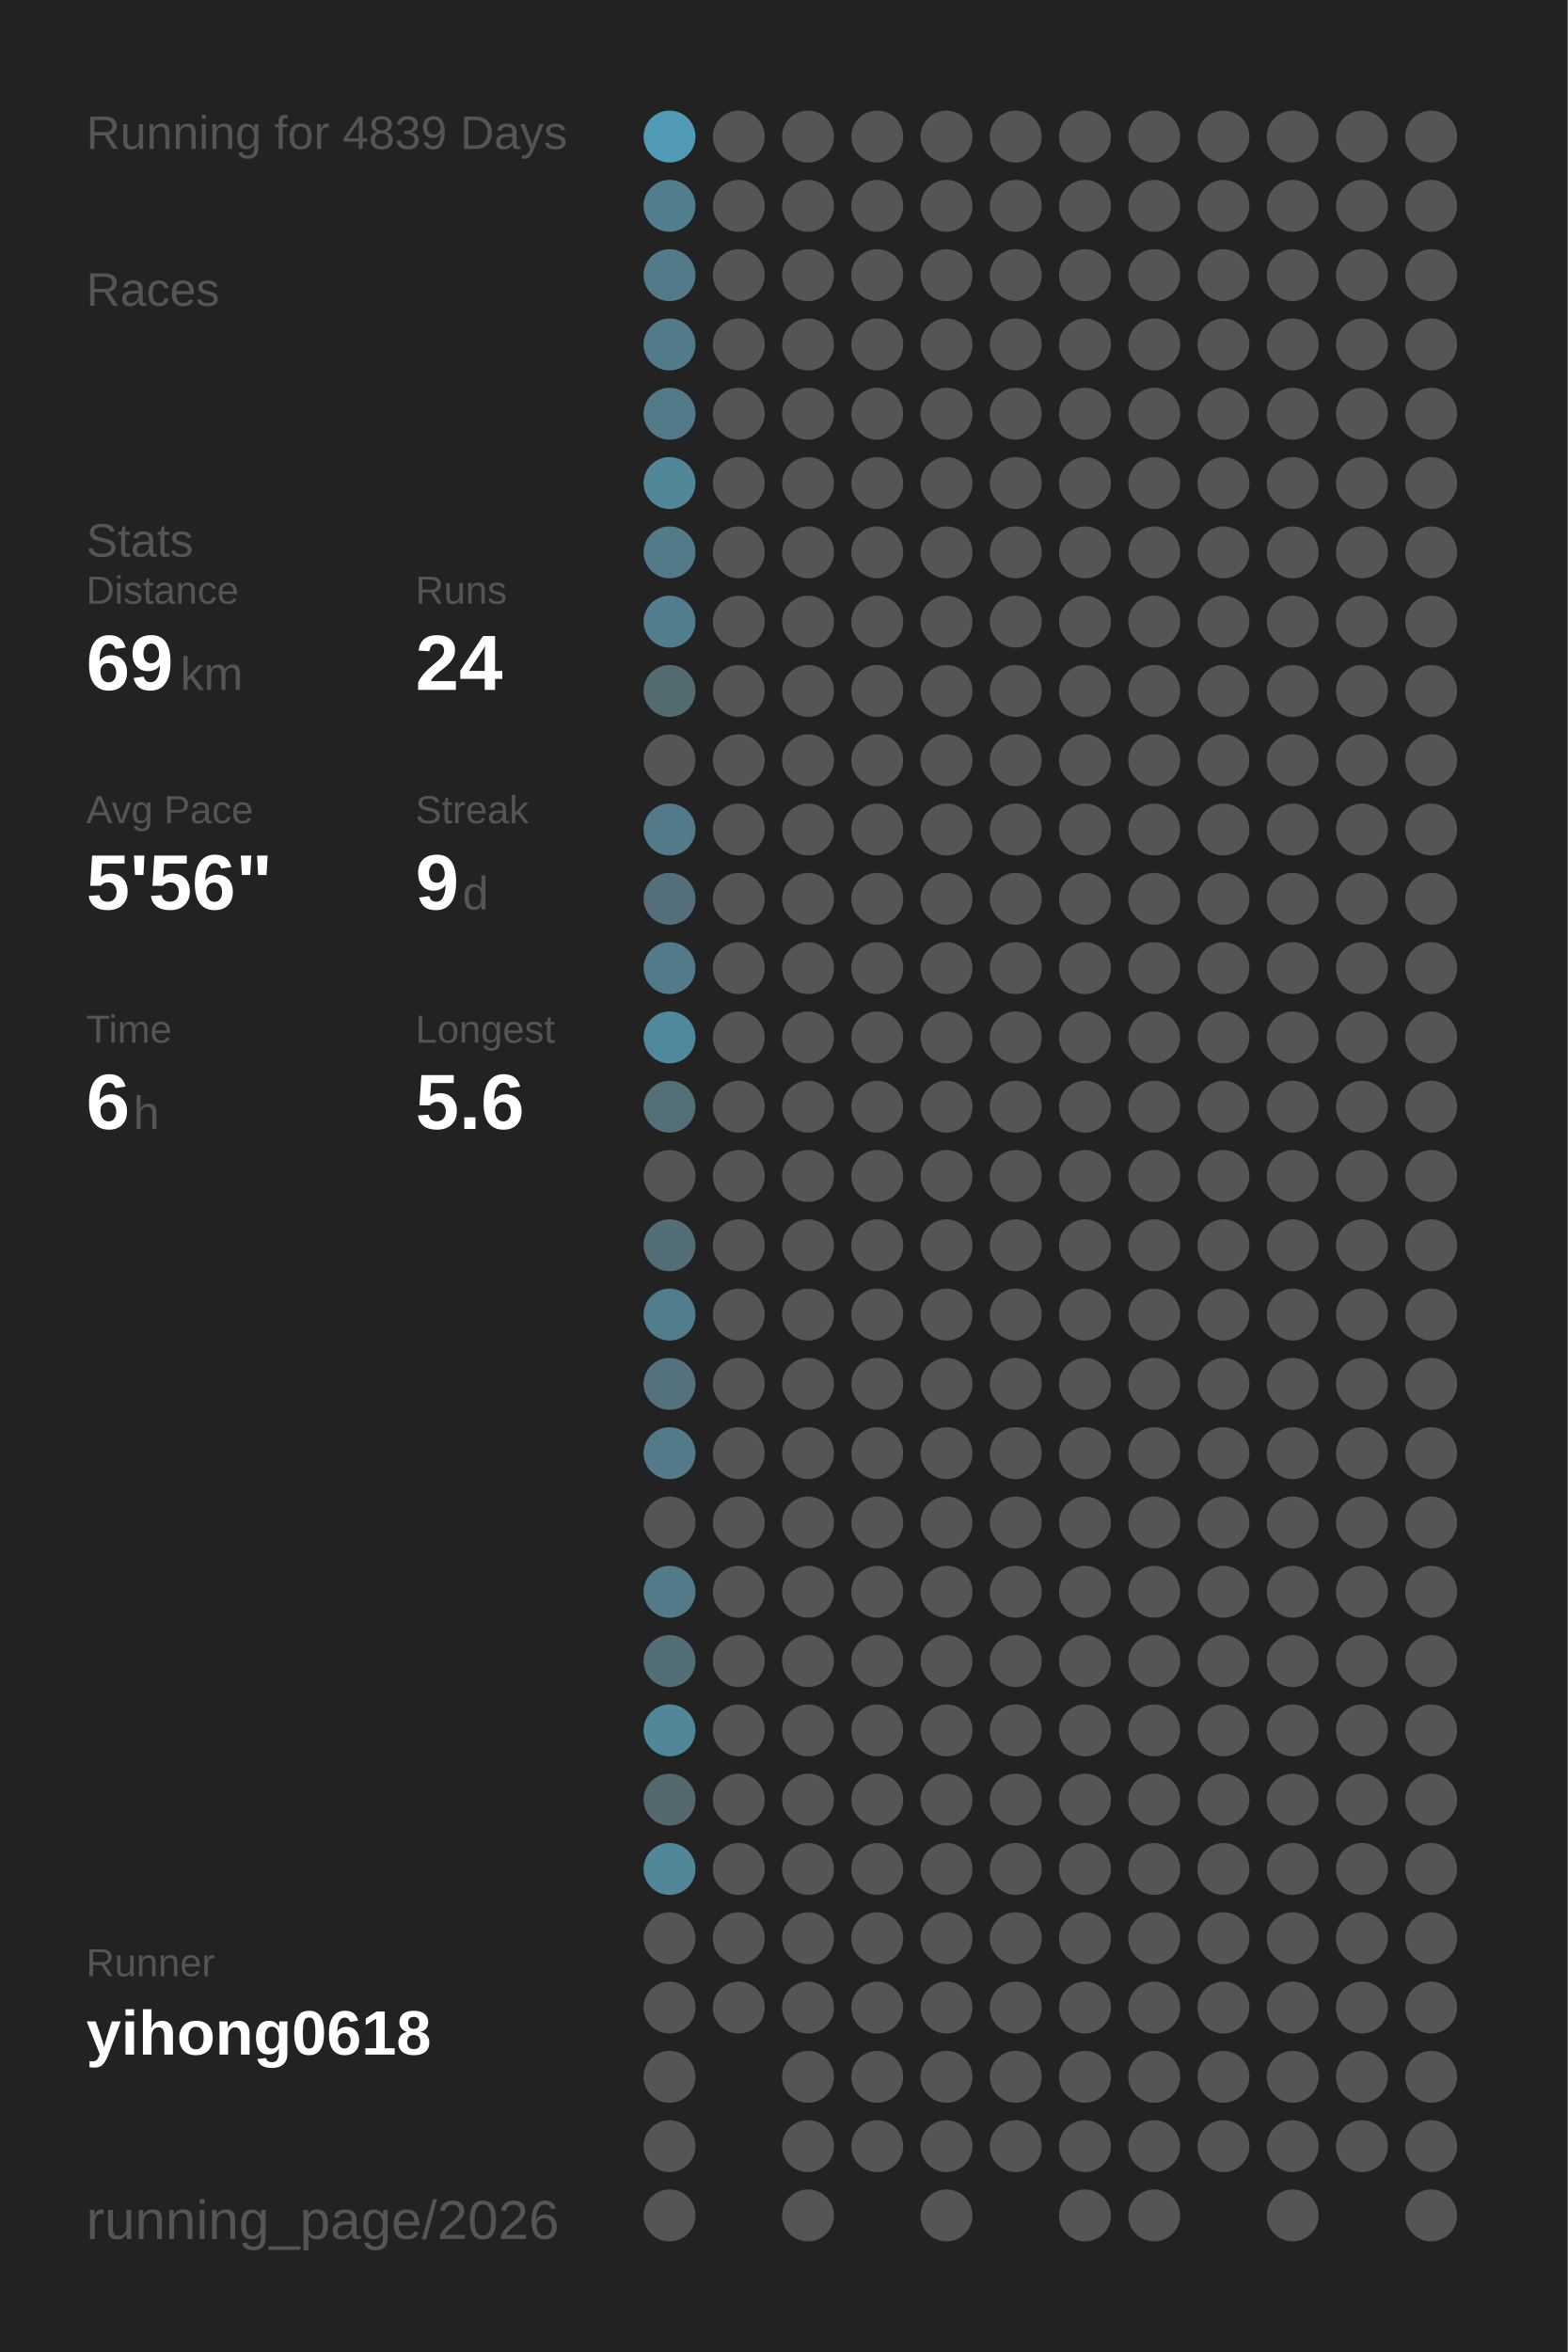
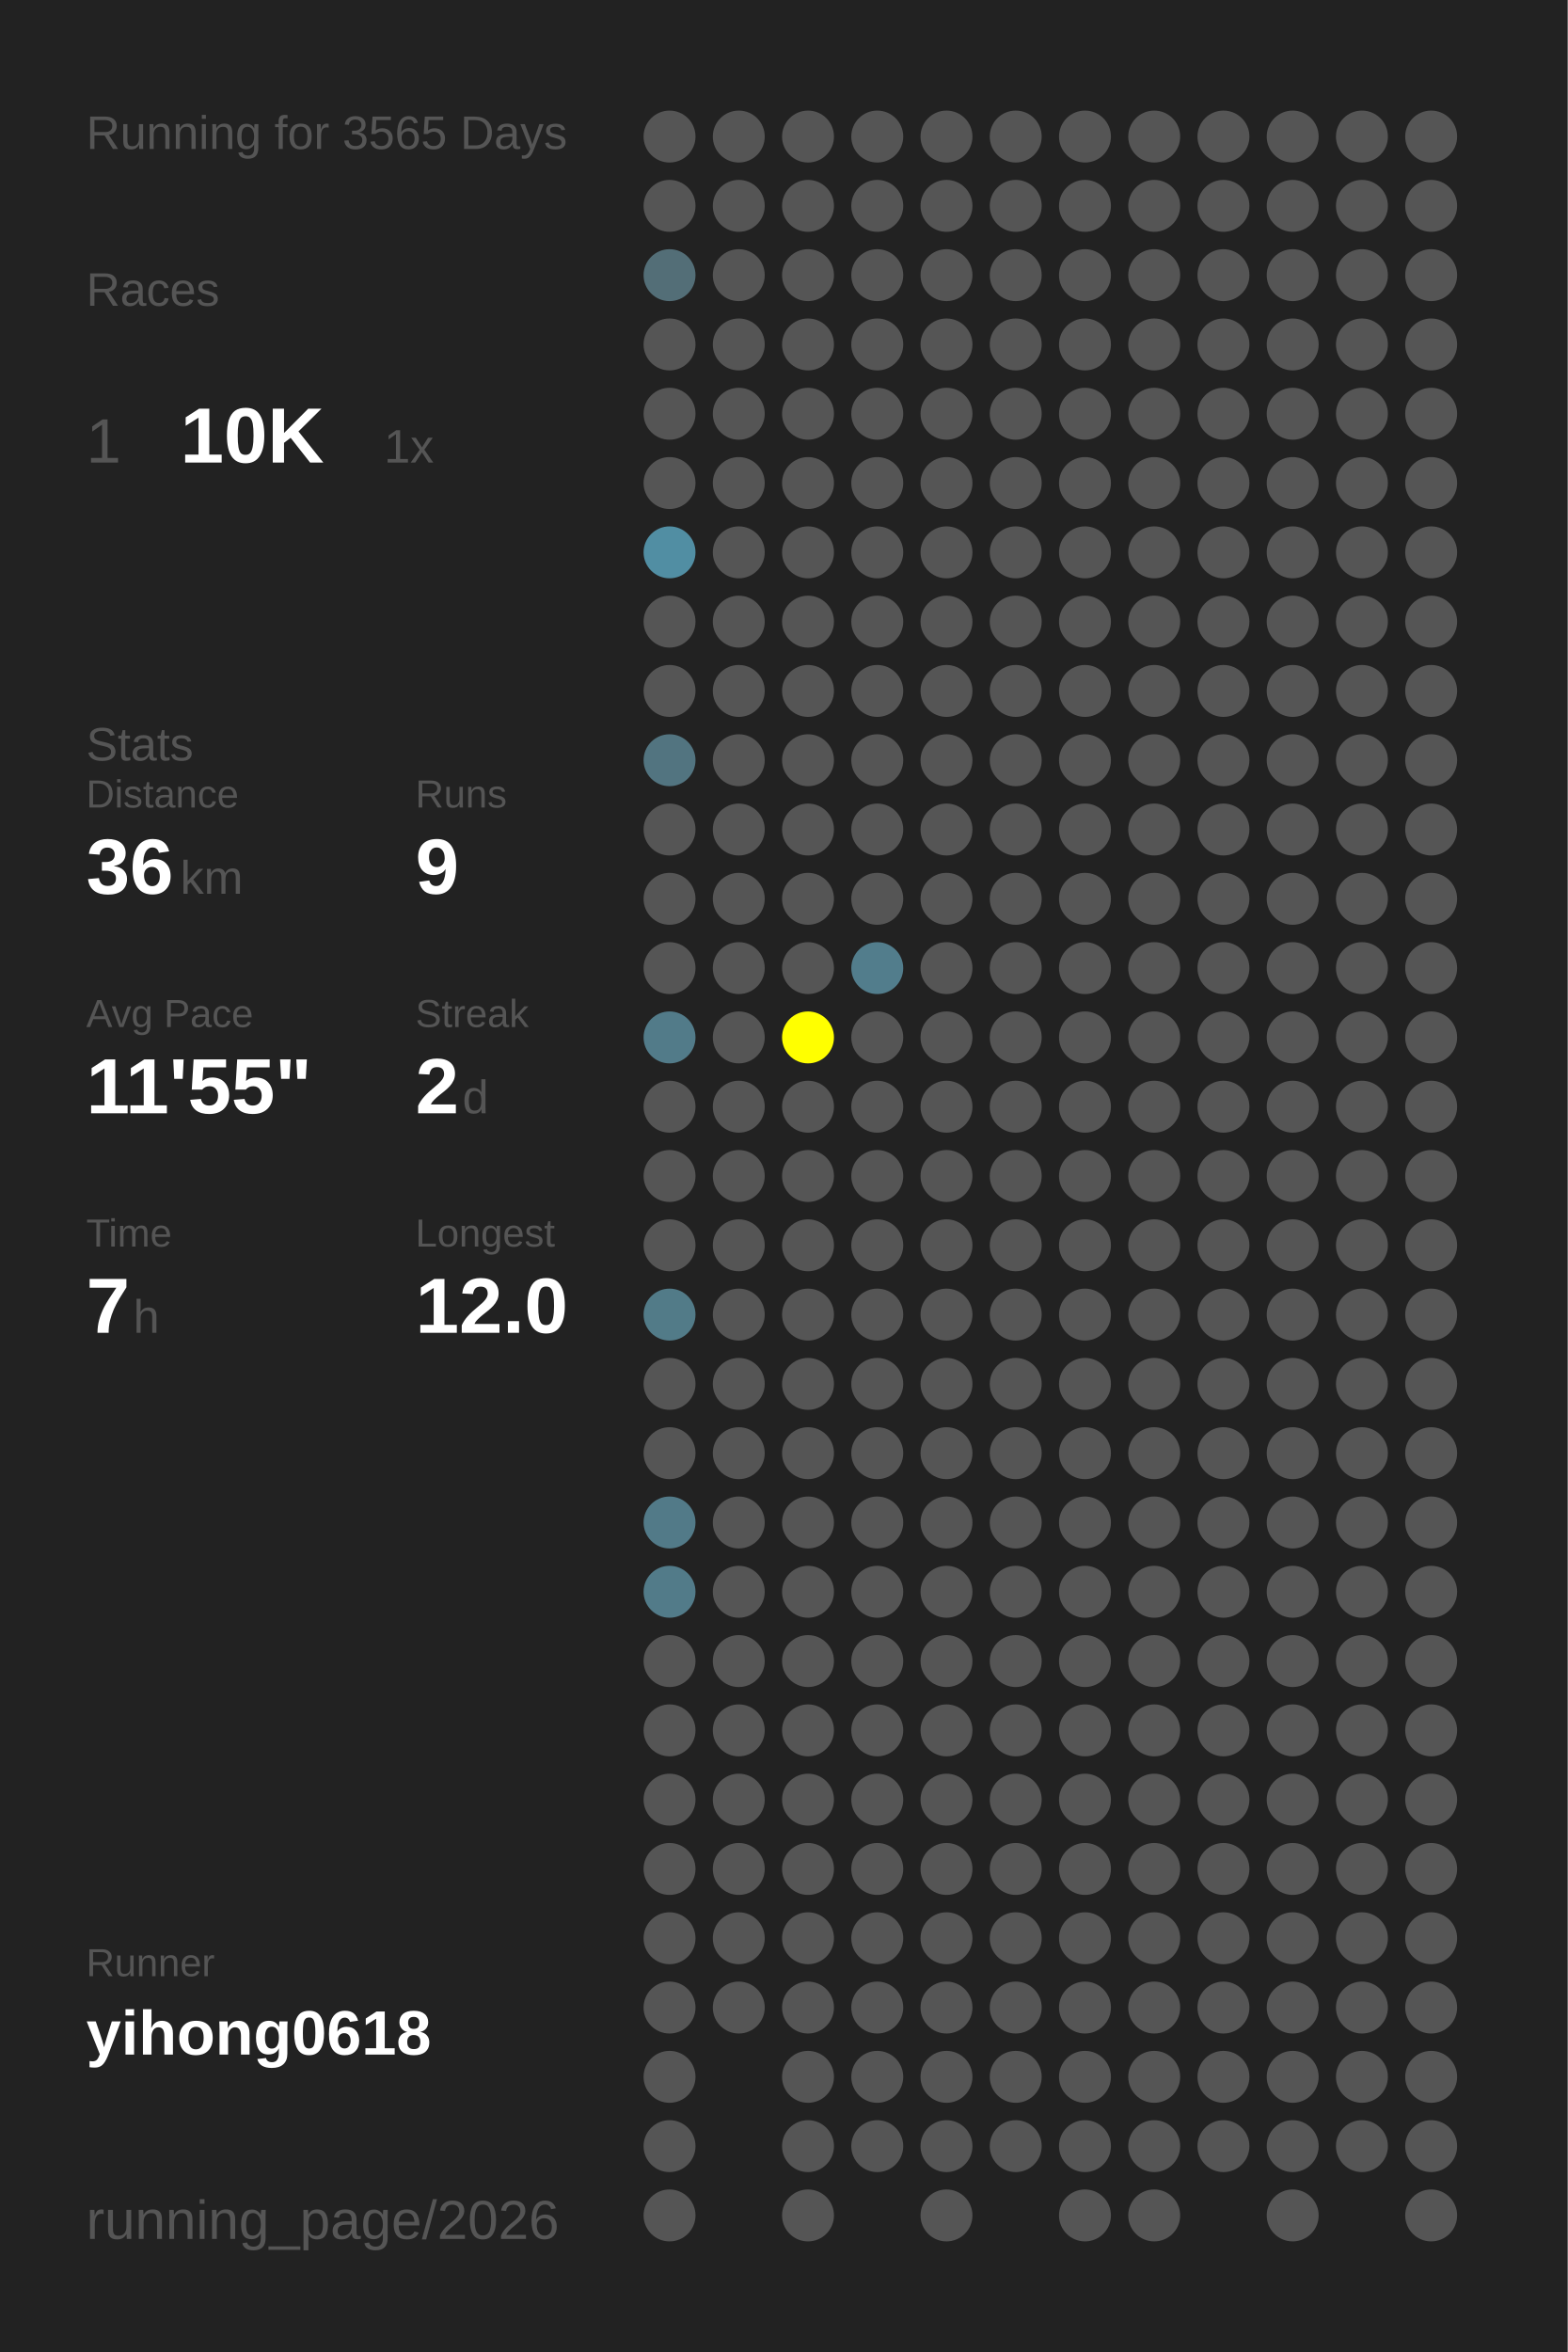
<svg xmlns="http://www.w3.org/2000/svg" baseProfile="full" height="300mm" version="1.1" viewBox="0,0,200,300" width="200mm">
  <defs />
  <rect fill="#222222" height="300" width="200" x="0" y="0" />
-   <text fill="#555555" style="font-size:6px; font-family:Arial;" x="11" y="19">Running for 4839 Days</text>
+   <text fill="#555555" style="font-size:6px; font-family:Arial;" x="11" y="19">Running for 3565 Days</text>
  <text fill="#555555" style="font-size:6px; font-family:Arial;" x="11" y="39">Races</text>
-   <text fill="#555555" style="font-size:6px; font-family:Arial;" x="11" y="71">Stats</text>
-   <text fill="#555555" style="font-size:5px; font-family:Arial;" x="11" y="77">Distance</text>
-   <text fill="#FFFFFF" style="font-size:10px; font-family:Arial; font-weight:bold;" x="11" y="88">69</text>
-   <text fill="#555555" style="font-size:6px; font-family:Arial;" x="23" y="88">km</text>
-   <text fill="#555555" style="font-size:5px; font-family:Arial;" x="53" y="77">Runs</text>
-   <text fill="#FFFFFF" style="font-size:10px; font-family:Arial; font-weight:bold;" x="53" y="88">24</text>
-   <text fill="#555555" style="font-size:5px; font-family:Arial;" x="11" y="105">Avg Pace</text>
-   <text fill="#FFFFFF" style="font-size:10px; font-family:Arial; font-weight:bold;" x="11" y="116">5'56"</text>
-   <text fill="#555555" style="font-size:5px; font-family:Arial;" x="53" y="105">Streak</text>
-   <text fill="#FFFFFF" style="font-size:10px; font-family:Arial; font-weight:bold;" x="53" y="116">9</text>
-   <text fill="#555555" style="font-size:6px; font-family:Arial;" x="59" y="116">d</text>
-   <text fill="#555555" style="font-size:5px; font-family:Arial;" x="11" y="133">Time</text>
-   <text fill="#FFFFFF" style="font-size:10px; font-family:Arial; font-weight:bold;" x="11" y="144">6</text>
-   <text fill="#555555" style="font-size:6px; font-family:Arial;" x="17" y="144">h</text>
-   <text fill="#555555" style="font-size:5px; font-family:Arial;" x="53" y="133">Longest</text>
-   <text fill="#FFFFFF" style="font-size:10px; font-family:Arial; font-weight:bold;" x="53" y="144">5.6</text>
+   <text fill="#555555" style="font-size:8px; font-family:Arial;" x="11" y="59">1</text>
+   <text fill="#FFFFFF" style="font-size:10px; font-family:Arial; font-weight:bold;" x="23" y="59">10K</text>
+   <text fill="#555555" style="font-size:6px; font-family:Arial;" x="49" y="59">1x</text>
+   <text fill="#555555" style="font-size:6px; font-family:Arial;" x="11" y="97">Stats</text>
+   <text fill="#555555" style="font-size:5px; font-family:Arial;" x="11" y="103">Distance</text>
+   <text fill="#FFFFFF" style="font-size:10px; font-family:Arial; font-weight:bold;" x="11" y="114">36</text>
+   <text fill="#555555" style="font-size:6px; font-family:Arial;" x="23" y="114">km</text>
+   <text fill="#555555" style="font-size:5px; font-family:Arial;" x="53" y="103">Runs</text>
+   <text fill="#FFFFFF" style="font-size:10px; font-family:Arial; font-weight:bold;" x="53" y="114">9</text>
+   <text fill="#555555" style="font-size:5px; font-family:Arial;" x="11" y="131">Avg Pace</text>
+   <text fill="#FFFFFF" style="font-size:10px; font-family:Arial; font-weight:bold;" x="11" y="142">11'55"</text>
+   <text fill="#555555" style="font-size:5px; font-family:Arial;" x="53" y="131">Streak</text>
+   <text fill="#FFFFFF" style="font-size:10px; font-family:Arial; font-weight:bold;" x="53" y="142">2</text>
+   <text fill="#555555" style="font-size:6px; font-family:Arial;" x="59" y="142">d</text>
+   <text fill="#555555" style="font-size:5px; font-family:Arial;" x="11" y="159">Time</text>
+   <text fill="#FFFFFF" style="font-size:10px; font-family:Arial; font-weight:bold;" x="11" y="170">7</text>
+   <text fill="#555555" style="font-size:6px; font-family:Arial;" x="17" y="170">h</text>
+   <text fill="#555555" style="font-size:5px; font-family:Arial;" x="53" y="159">Longest</text>
+   <text fill="#FFFFFF" style="font-size:10px; font-family:Arial; font-weight:bold;" x="53" y="170">12.0</text>
  <text fill="#555555" style="font-size:5px; font-family:Arial;" x="11" y="252.065">Runner</text>
  <text fill="#FFFFFF" style="font-size:8px; font-family:Arial; font-weight:bold;" x="11" y="262.065">yihong0618</text>
  <text fill="#555555" style="font-size:7px; font-family:Arial;" x="11" y="285.581">running_page/2026</text>
-   <circle cx="85.417" cy="17.419" fill="#509ab3" r="3.312" />
-   <circle cx="85.417" cy="26.258" fill="#527f8e" r="3.312" />
-   <circle cx="85.417" cy="35.097" fill="#527a88" r="3.312" />
-   <circle cx="85.417" cy="43.935" fill="#527a88" r="3.312" />
-   <circle cx="85.417" cy="52.774" fill="#527a88" r="3.312" />
-   <circle cx="85.417" cy="61.613" fill="#518799" r="3.312" />
-   <circle cx="85.417" cy="70.452" fill="#527a88" r="3.312" />
-   <circle cx="85.417" cy="79.29" fill="#527d8c" r="3.312" />
-   <circle cx="85.417" cy="88.129" fill="#536a71" r="3.312" />
-   <circle cx="85.417" cy="96.968" fill="#555555" r="3.312" />
-   <circle cx="85.417" cy="105.806" fill="#527a88" r="3.312" />
-   <circle cx="85.417" cy="114.645" fill="#536f79" r="3.312" />
-   <circle cx="85.417" cy="123.484" fill="#527a88" r="3.312" />
-   <circle cx="85.417" cy="132.323" fill="#51899c" r="3.312" />
-   <circle cx="85.417" cy="141.161" fill="#536f78" r="3.312" />
+   <circle cx="85.417" cy="17.419" fill="#555555" r="3.312" />
+   <circle cx="85.417" cy="26.258" fill="#555555" r="3.312" />
+   <circle cx="85.417" cy="35.097" fill="#536e77" r="3.312" />
+   <circle cx="85.417" cy="43.935" fill="#555555" r="3.312" />
+   <circle cx="85.417" cy="52.774" fill="#555555" r="3.312" />
+   <circle cx="85.417" cy="61.613" fill="#555555" r="3.312" />
+   <circle cx="85.417" cy="70.452" fill="#518ea3" r="3.312" />
+   <circle cx="85.417" cy="79.29" fill="#555555" r="3.312" />
+   <circle cx="85.417" cy="88.129" fill="#555555" r="3.312" />
+   <circle cx="85.417" cy="96.968" fill="#527480" r="3.312" />
+   <circle cx="85.417" cy="105.806" fill="#555555" r="3.312" />
+   <circle cx="85.417" cy="114.645" fill="#555555" r="3.312" />
+   <circle cx="85.417" cy="123.484" fill="#555555" r="3.312" />
+   <circle cx="85.417" cy="132.323" fill="#527b89" r="3.312" />
+   <circle cx="85.417" cy="141.161" fill="#555555" r="3.312" />
  <circle cx="85.417" cy="150" fill="#555555" r="3.312" />
-   <circle cx="85.417" cy="158.839" fill="#536e77" r="3.312" />
-   <circle cx="85.417" cy="167.677" fill="#527d8c" r="3.312" />
-   <circle cx="85.417" cy="176.516" fill="#53727d" r="3.312" />
-   <circle cx="85.417" cy="185.355" fill="#527a88" r="3.312" />
-   <circle cx="85.417" cy="194.194" fill="#555555" r="3.312" />
-   <circle cx="85.417" cy="203.032" fill="#527a88" r="3.312" />
-   <circle cx="85.417" cy="211.871" fill="#536e77" r="3.312" />
-   <circle cx="85.417" cy="220.71" fill="#518799" r="3.312" />
-   <circle cx="85.417" cy="229.548" fill="#53686f" r="3.312" />
-   <circle cx="85.417" cy="238.387" fill="#518799" r="3.312" />
+   <circle cx="85.417" cy="158.839" fill="#555555" r="3.312" />
+   <circle cx="85.417" cy="167.677" fill="#527b88" r="3.312" />
+   <circle cx="85.417" cy="176.516" fill="#555555" r="3.312" />
+   <circle cx="85.417" cy="185.355" fill="#555555" r="3.312" />
+   <circle cx="85.417" cy="194.194" fill="#527a88" r="3.312" />
+   <circle cx="85.417" cy="203.032" fill="#527b89" r="3.312" />
+   <circle cx="85.417" cy="211.871" fill="#555555" r="3.312" />
+   <circle cx="85.417" cy="220.71" fill="#555555" r="3.312" />
+   <circle cx="85.417" cy="229.548" fill="#555555" r="3.312" />
+   <circle cx="85.417" cy="238.387" fill="#555555" r="3.312" />
  <circle cx="85.417" cy="247.226" fill="#555555" r="3.312" />
  <circle cx="85.417" cy="256.065" fill="#555555" r="3.312" />
  <circle cx="85.417" cy="264.903" fill="#555555" r="3.312" />
  <circle cx="85.417" cy="273.742" fill="#555555" r="3.312" />
  <circle cx="85.417" cy="282.581" fill="#555555" r="3.312" />
  <circle cx="94.25" cy="17.419" fill="#555555" r="3.312" />
  <circle cx="94.25" cy="26.258" fill="#555555" r="3.312" />
  <circle cx="94.25" cy="35.097" fill="#555555" r="3.312" />
  <circle cx="94.25" cy="43.935" fill="#555555" r="3.312" />
  <circle cx="94.25" cy="52.774" fill="#555555" r="3.312" />
  <circle cx="94.25" cy="61.613" fill="#555555" r="3.312" />
  <circle cx="94.25" cy="70.452" fill="#555555" r="3.312" />
  <circle cx="94.25" cy="79.29" fill="#555555" r="3.312" />
  <circle cx="94.25" cy="88.129" fill="#555555" r="3.312" />
  <circle cx="94.25" cy="96.968" fill="#555555" r="3.312" />
  <circle cx="94.25" cy="105.806" fill="#555555" r="3.312" />
  <circle cx="94.25" cy="114.645" fill="#555555" r="3.312" />
  <circle cx="94.25" cy="123.484" fill="#555555" r="3.312" />
  <circle cx="94.25" cy="132.323" fill="#555555" r="3.312" />
  <circle cx="94.25" cy="141.161" fill="#555555" r="3.312" />
  <circle cx="94.25" cy="150" fill="#555555" r="3.312" />
  <circle cx="94.25" cy="158.839" fill="#555555" r="3.312" />
  <circle cx="94.25" cy="167.677" fill="#555555" r="3.312" />
  <circle cx="94.25" cy="176.516" fill="#555555" r="3.312" />
  <circle cx="94.25" cy="185.355" fill="#555555" r="3.312" />
  <circle cx="94.25" cy="194.194" fill="#555555" r="3.312" />
  <circle cx="94.25" cy="203.032" fill="#555555" r="3.312" />
  <circle cx="94.25" cy="211.871" fill="#555555" r="3.312" />
  <circle cx="94.25" cy="220.71" fill="#555555" r="3.312" />
  <circle cx="94.25" cy="229.548" fill="#555555" r="3.312" />
  <circle cx="94.25" cy="238.387" fill="#555555" r="3.312" />
  <circle cx="94.25" cy="247.226" fill="#555555" r="3.312" />
  <circle cx="94.25" cy="256.065" fill="#555555" r="3.312" />
  <circle cx="103.083" cy="17.419" fill="#555555" r="3.312" />
  <circle cx="103.083" cy="26.258" fill="#555555" r="3.312" />
  <circle cx="103.083" cy="35.097" fill="#555555" r="3.312" />
  <circle cx="103.083" cy="43.935" fill="#555555" r="3.312" />
  <circle cx="103.083" cy="52.774" fill="#555555" r="3.312" />
  <circle cx="103.083" cy="61.613" fill="#555555" r="3.312" />
  <circle cx="103.083" cy="70.452" fill="#555555" r="3.312" />
  <circle cx="103.083" cy="79.29" fill="#555555" r="3.312" />
  <circle cx="103.083" cy="88.129" fill="#555555" r="3.312" />
  <circle cx="103.083" cy="96.968" fill="#555555" r="3.312" />
  <circle cx="103.083" cy="105.806" fill="#555555" r="3.312" />
  <circle cx="103.083" cy="114.645" fill="#555555" r="3.312" />
  <circle cx="103.083" cy="123.484" fill="#555555" r="3.312" />
-   <circle cx="103.083" cy="132.323" fill="#555555" r="3.312" />
+   <circle cx="103.083" cy="132.323" fill="#FFFF00" r="3.312" />
  <circle cx="103.083" cy="141.161" fill="#555555" r="3.312" />
  <circle cx="103.083" cy="150" fill="#555555" r="3.312" />
  <circle cx="103.083" cy="158.839" fill="#555555" r="3.312" />
  <circle cx="103.083" cy="167.677" fill="#555555" r="3.312" />
  <circle cx="103.083" cy="176.516" fill="#555555" r="3.312" />
  <circle cx="103.083" cy="185.355" fill="#555555" r="3.312" />
  <circle cx="103.083" cy="194.194" fill="#555555" r="3.312" />
  <circle cx="103.083" cy="203.032" fill="#555555" r="3.312" />
  <circle cx="103.083" cy="211.871" fill="#555555" r="3.312" />
  <circle cx="103.083" cy="220.71" fill="#555555" r="3.312" />
  <circle cx="103.083" cy="229.548" fill="#555555" r="3.312" />
  <circle cx="103.083" cy="238.387" fill="#555555" r="3.312" />
  <circle cx="103.083" cy="247.226" fill="#555555" r="3.312" />
  <circle cx="103.083" cy="256.065" fill="#555555" r="3.312" />
  <circle cx="103.083" cy="264.903" fill="#555555" r="3.312" />
  <circle cx="103.083" cy="273.742" fill="#555555" r="3.312" />
  <circle cx="103.083" cy="282.581" fill="#555555" r="3.312" />
  <circle cx="111.917" cy="17.419" fill="#555555" r="3.312" />
  <circle cx="111.917" cy="26.258" fill="#555555" r="3.312" />
  <circle cx="111.917" cy="35.097" fill="#555555" r="3.312" />
  <circle cx="111.917" cy="43.935" fill="#555555" r="3.312" />
  <circle cx="111.917" cy="52.774" fill="#555555" r="3.312" />
  <circle cx="111.917" cy="61.613" fill="#555555" r="3.312" />
  <circle cx="111.917" cy="70.452" fill="#555555" r="3.312" />
  <circle cx="111.917" cy="79.29" fill="#555555" r="3.312" />
  <circle cx="111.917" cy="88.129" fill="#555555" r="3.312" />
  <circle cx="111.917" cy="96.968" fill="#555555" r="3.312" />
  <circle cx="111.917" cy="105.806" fill="#555555" r="3.312" />
  <circle cx="111.917" cy="114.645" fill="#555555" r="3.312" />
-   <circle cx="111.917" cy="123.484" fill="#555555" r="3.312" />
+   <circle cx="111.917" cy="123.484" fill="#527d8c" r="3.312" />
  <circle cx="111.917" cy="132.323" fill="#555555" r="3.312" />
  <circle cx="111.917" cy="141.161" fill="#555555" r="3.312" />
  <circle cx="111.917" cy="150" fill="#555555" r="3.312" />
  <circle cx="111.917" cy="158.839" fill="#555555" r="3.312" />
  <circle cx="111.917" cy="167.677" fill="#555555" r="3.312" />
  <circle cx="111.917" cy="176.516" fill="#555555" r="3.312" />
  <circle cx="111.917" cy="185.355" fill="#555555" r="3.312" />
  <circle cx="111.917" cy="194.194" fill="#555555" r="3.312" />
  <circle cx="111.917" cy="203.032" fill="#555555" r="3.312" />
  <circle cx="111.917" cy="211.871" fill="#555555" r="3.312" />
  <circle cx="111.917" cy="220.71" fill="#555555" r="3.312" />
  <circle cx="111.917" cy="229.548" fill="#555555" r="3.312" />
  <circle cx="111.917" cy="238.387" fill="#555555" r="3.312" />
  <circle cx="111.917" cy="247.226" fill="#555555" r="3.312" />
  <circle cx="111.917" cy="256.065" fill="#555555" r="3.312" />
  <circle cx="111.917" cy="264.903" fill="#555555" r="3.312" />
  <circle cx="111.917" cy="273.742" fill="#555555" r="3.312" />
  <circle cx="120.75" cy="17.419" fill="#555555" r="3.312" />
  <circle cx="120.75" cy="26.258" fill="#555555" r="3.312" />
  <circle cx="120.75" cy="35.097" fill="#555555" r="3.312" />
  <circle cx="120.75" cy="43.935" fill="#555555" r="3.312" />
  <circle cx="120.75" cy="52.774" fill="#555555" r="3.312" />
  <circle cx="120.75" cy="61.613" fill="#555555" r="3.312" />
  <circle cx="120.75" cy="70.452" fill="#555555" r="3.312" />
  <circle cx="120.75" cy="79.29" fill="#555555" r="3.312" />
  <circle cx="120.75" cy="88.129" fill="#555555" r="3.312" />
  <circle cx="120.75" cy="96.968" fill="#555555" r="3.312" />
  <circle cx="120.75" cy="105.806" fill="#555555" r="3.312" />
  <circle cx="120.75" cy="114.645" fill="#555555" r="3.312" />
  <circle cx="120.75" cy="123.484" fill="#555555" r="3.312" />
  <circle cx="120.75" cy="132.323" fill="#555555" r="3.312" />
  <circle cx="120.75" cy="141.161" fill="#555555" r="3.312" />
  <circle cx="120.75" cy="150" fill="#555555" r="3.312" />
  <circle cx="120.75" cy="158.839" fill="#555555" r="3.312" />
  <circle cx="120.75" cy="167.677" fill="#555555" r="3.312" />
  <circle cx="120.75" cy="176.516" fill="#555555" r="3.312" />
  <circle cx="120.75" cy="185.355" fill="#555555" r="3.312" />
  <circle cx="120.75" cy="194.194" fill="#555555" r="3.312" />
  <circle cx="120.75" cy="203.032" fill="#555555" r="3.312" />
  <circle cx="120.75" cy="211.871" fill="#555555" r="3.312" />
  <circle cx="120.75" cy="220.71" fill="#555555" r="3.312" />
  <circle cx="120.75" cy="229.548" fill="#555555" r="3.312" />
  <circle cx="120.75" cy="238.387" fill="#555555" r="3.312" />
  <circle cx="120.75" cy="247.226" fill="#555555" r="3.312" />
  <circle cx="120.75" cy="256.065" fill="#555555" r="3.312" />
  <circle cx="120.75" cy="264.903" fill="#555555" r="3.312" />
  <circle cx="120.75" cy="273.742" fill="#555555" r="3.312" />
  <circle cx="120.75" cy="282.581" fill="#555555" r="3.312" />
  <circle cx="129.583" cy="17.419" fill="#555555" r="3.312" />
  <circle cx="129.583" cy="26.258" fill="#555555" r="3.312" />
  <circle cx="129.583" cy="35.097" fill="#555555" r="3.312" />
  <circle cx="129.583" cy="43.935" fill="#555555" r="3.312" />
  <circle cx="129.583" cy="52.774" fill="#555555" r="3.312" />
  <circle cx="129.583" cy="61.613" fill="#555555" r="3.312" />
  <circle cx="129.583" cy="70.452" fill="#555555" r="3.312" />
  <circle cx="129.583" cy="79.29" fill="#555555" r="3.312" />
  <circle cx="129.583" cy="88.129" fill="#555555" r="3.312" />
  <circle cx="129.583" cy="96.968" fill="#555555" r="3.312" />
  <circle cx="129.583" cy="105.806" fill="#555555" r="3.312" />
  <circle cx="129.583" cy="114.645" fill="#555555" r="3.312" />
  <circle cx="129.583" cy="123.484" fill="#555555" r="3.312" />
  <circle cx="129.583" cy="132.323" fill="#555555" r="3.312" />
  <circle cx="129.583" cy="141.161" fill="#555555" r="3.312" />
  <circle cx="129.583" cy="150" fill="#555555" r="3.312" />
  <circle cx="129.583" cy="158.839" fill="#555555" r="3.312" />
  <circle cx="129.583" cy="167.677" fill="#555555" r="3.312" />
  <circle cx="129.583" cy="176.516" fill="#555555" r="3.312" />
  <circle cx="129.583" cy="185.355" fill="#555555" r="3.312" />
  <circle cx="129.583" cy="194.194" fill="#555555" r="3.312" />
  <circle cx="129.583" cy="203.032" fill="#555555" r="3.312" />
  <circle cx="129.583" cy="211.871" fill="#555555" r="3.312" />
  <circle cx="129.583" cy="220.71" fill="#555555" r="3.312" />
  <circle cx="129.583" cy="229.548" fill="#555555" r="3.312" />
  <circle cx="129.583" cy="238.387" fill="#555555" r="3.312" />
  <circle cx="129.583" cy="247.226" fill="#555555" r="3.312" />
  <circle cx="129.583" cy="256.065" fill="#555555" r="3.312" />
  <circle cx="129.583" cy="264.903" fill="#555555" r="3.312" />
  <circle cx="129.583" cy="273.742" fill="#555555" r="3.312" />
  <circle cx="138.417" cy="17.419" fill="#555555" r="3.312" />
  <circle cx="138.417" cy="26.258" fill="#555555" r="3.312" />
  <circle cx="138.417" cy="35.097" fill="#555555" r="3.312" />
  <circle cx="138.417" cy="43.935" fill="#555555" r="3.312" />
  <circle cx="138.417" cy="52.774" fill="#555555" r="3.312" />
  <circle cx="138.417" cy="61.613" fill="#555555" r="3.312" />
  <circle cx="138.417" cy="70.452" fill="#555555" r="3.312" />
  <circle cx="138.417" cy="79.29" fill="#555555" r="3.312" />
  <circle cx="138.417" cy="88.129" fill="#555555" r="3.312" />
  <circle cx="138.417" cy="96.968" fill="#555555" r="3.312" />
  <circle cx="138.417" cy="105.806" fill="#555555" r="3.312" />
  <circle cx="138.417" cy="114.645" fill="#555555" r="3.312" />
  <circle cx="138.417" cy="123.484" fill="#555555" r="3.312" />
  <circle cx="138.417" cy="132.323" fill="#555555" r="3.312" />
  <circle cx="138.417" cy="141.161" fill="#555555" r="3.312" />
  <circle cx="138.417" cy="150" fill="#555555" r="3.312" />
  <circle cx="138.417" cy="158.839" fill="#555555" r="3.312" />
  <circle cx="138.417" cy="167.677" fill="#555555" r="3.312" />
  <circle cx="138.417" cy="176.516" fill="#555555" r="3.312" />
  <circle cx="138.417" cy="185.355" fill="#555555" r="3.312" />
  <circle cx="138.417" cy="194.194" fill="#555555" r="3.312" />
  <circle cx="138.417" cy="203.032" fill="#555555" r="3.312" />
  <circle cx="138.417" cy="211.871" fill="#555555" r="3.312" />
  <circle cx="138.417" cy="220.71" fill="#555555" r="3.312" />
  <circle cx="138.417" cy="229.548" fill="#555555" r="3.312" />
  <circle cx="138.417" cy="238.387" fill="#555555" r="3.312" />
  <circle cx="138.417" cy="247.226" fill="#555555" r="3.312" />
  <circle cx="138.417" cy="256.065" fill="#555555" r="3.312" />
  <circle cx="138.417" cy="264.903" fill="#555555" r="3.312" />
  <circle cx="138.417" cy="273.742" fill="#555555" r="3.312" />
  <circle cx="138.417" cy="282.581" fill="#555555" r="3.312" />
  <circle cx="147.25" cy="17.419" fill="#555555" r="3.312" />
  <circle cx="147.25" cy="26.258" fill="#555555" r="3.312" />
  <circle cx="147.25" cy="35.097" fill="#555555" r="3.312" />
  <circle cx="147.25" cy="43.935" fill="#555555" r="3.312" />
  <circle cx="147.25" cy="52.774" fill="#555555" r="3.312" />
  <circle cx="147.25" cy="61.613" fill="#555555" r="3.312" />
  <circle cx="147.25" cy="70.452" fill="#555555" r="3.312" />
  <circle cx="147.25" cy="79.29" fill="#555555" r="3.312" />
  <circle cx="147.25" cy="88.129" fill="#555555" r="3.312" />
  <circle cx="147.25" cy="96.968" fill="#555555" r="3.312" />
  <circle cx="147.25" cy="105.806" fill="#555555" r="3.312" />
  <circle cx="147.25" cy="114.645" fill="#555555" r="3.312" />
  <circle cx="147.25" cy="123.484" fill="#555555" r="3.312" />
  <circle cx="147.25" cy="132.323" fill="#555555" r="3.312" />
  <circle cx="147.25" cy="141.161" fill="#555555" r="3.312" />
  <circle cx="147.25" cy="150" fill="#555555" r="3.312" />
  <circle cx="147.25" cy="158.839" fill="#555555" r="3.312" />
  <circle cx="147.25" cy="167.677" fill="#555555" r="3.312" />
  <circle cx="147.25" cy="176.516" fill="#555555" r="3.312" />
  <circle cx="147.25" cy="185.355" fill="#555555" r="3.312" />
  <circle cx="147.25" cy="194.194" fill="#555555" r="3.312" />
  <circle cx="147.25" cy="203.032" fill="#555555" r="3.312" />
  <circle cx="147.25" cy="211.871" fill="#555555" r="3.312" />
  <circle cx="147.25" cy="220.71" fill="#555555" r="3.312" />
  <circle cx="147.25" cy="229.548" fill="#555555" r="3.312" />
  <circle cx="147.25" cy="238.387" fill="#555555" r="3.312" />
  <circle cx="147.25" cy="247.226" fill="#555555" r="3.312" />
  <circle cx="147.25" cy="256.065" fill="#555555" r="3.312" />
  <circle cx="147.25" cy="264.903" fill="#555555" r="3.312" />
  <circle cx="147.25" cy="273.742" fill="#555555" r="3.312" />
  <circle cx="147.25" cy="282.581" fill="#555555" r="3.312" />
  <circle cx="156.083" cy="17.419" fill="#555555" r="3.312" />
  <circle cx="156.083" cy="26.258" fill="#555555" r="3.312" />
  <circle cx="156.083" cy="35.097" fill="#555555" r="3.312" />
  <circle cx="156.083" cy="43.935" fill="#555555" r="3.312" />
  <circle cx="156.083" cy="52.774" fill="#555555" r="3.312" />
  <circle cx="156.083" cy="61.613" fill="#555555" r="3.312" />
  <circle cx="156.083" cy="70.452" fill="#555555" r="3.312" />
  <circle cx="156.083" cy="79.29" fill="#555555" r="3.312" />
  <circle cx="156.083" cy="88.129" fill="#555555" r="3.312" />
  <circle cx="156.083" cy="96.968" fill="#555555" r="3.312" />
  <circle cx="156.083" cy="105.806" fill="#555555" r="3.312" />
  <circle cx="156.083" cy="114.645" fill="#555555" r="3.312" />
  <circle cx="156.083" cy="123.484" fill="#555555" r="3.312" />
  <circle cx="156.083" cy="132.323" fill="#555555" r="3.312" />
  <circle cx="156.083" cy="141.161" fill="#555555" r="3.312" />
  <circle cx="156.083" cy="150" fill="#555555" r="3.312" />
  <circle cx="156.083" cy="158.839" fill="#555555" r="3.312" />
  <circle cx="156.083" cy="167.677" fill="#555555" r="3.312" />
  <circle cx="156.083" cy="176.516" fill="#555555" r="3.312" />
  <circle cx="156.083" cy="185.355" fill="#555555" r="3.312" />
  <circle cx="156.083" cy="194.194" fill="#555555" r="3.312" />
  <circle cx="156.083" cy="203.032" fill="#555555" r="3.312" />
  <circle cx="156.083" cy="211.871" fill="#555555" r="3.312" />
  <circle cx="156.083" cy="220.71" fill="#555555" r="3.312" />
  <circle cx="156.083" cy="229.548" fill="#555555" r="3.312" />
  <circle cx="156.083" cy="238.387" fill="#555555" r="3.312" />
  <circle cx="156.083" cy="247.226" fill="#555555" r="3.312" />
  <circle cx="156.083" cy="256.065" fill="#555555" r="3.312" />
  <circle cx="156.083" cy="264.903" fill="#555555" r="3.312" />
  <circle cx="156.083" cy="273.742" fill="#555555" r="3.312" />
  <circle cx="164.917" cy="17.419" fill="#555555" r="3.312" />
  <circle cx="164.917" cy="26.258" fill="#555555" r="3.312" />
  <circle cx="164.917" cy="35.097" fill="#555555" r="3.312" />
  <circle cx="164.917" cy="43.935" fill="#555555" r="3.312" />
  <circle cx="164.917" cy="52.774" fill="#555555" r="3.312" />
  <circle cx="164.917" cy="61.613" fill="#555555" r="3.312" />
  <circle cx="164.917" cy="70.452" fill="#555555" r="3.312" />
  <circle cx="164.917" cy="79.29" fill="#555555" r="3.312" />
  <circle cx="164.917" cy="88.129" fill="#555555" r="3.312" />
  <circle cx="164.917" cy="96.968" fill="#555555" r="3.312" />
  <circle cx="164.917" cy="105.806" fill="#555555" r="3.312" />
  <circle cx="164.917" cy="114.645" fill="#555555" r="3.312" />
  <circle cx="164.917" cy="123.484" fill="#555555" r="3.312" />
  <circle cx="164.917" cy="132.323" fill="#555555" r="3.312" />
  <circle cx="164.917" cy="141.161" fill="#555555" r="3.312" />
  <circle cx="164.917" cy="150" fill="#555555" r="3.312" />
  <circle cx="164.917" cy="158.839" fill="#555555" r="3.312" />
  <circle cx="164.917" cy="167.677" fill="#555555" r="3.312" />
  <circle cx="164.917" cy="176.516" fill="#555555" r="3.312" />
  <circle cx="164.917" cy="185.355" fill="#555555" r="3.312" />
  <circle cx="164.917" cy="194.194" fill="#555555" r="3.312" />
  <circle cx="164.917" cy="203.032" fill="#555555" r="3.312" />
  <circle cx="164.917" cy="211.871" fill="#555555" r="3.312" />
  <circle cx="164.917" cy="220.71" fill="#555555" r="3.312" />
  <circle cx="164.917" cy="229.548" fill="#555555" r="3.312" />
  <circle cx="164.917" cy="238.387" fill="#555555" r="3.312" />
  <circle cx="164.917" cy="247.226" fill="#555555" r="3.312" />
  <circle cx="164.917" cy="256.065" fill="#555555" r="3.312" />
  <circle cx="164.917" cy="264.903" fill="#555555" r="3.312" />
  <circle cx="164.917" cy="273.742" fill="#555555" r="3.312" />
  <circle cx="164.917" cy="282.581" fill="#555555" r="3.312" />
  <circle cx="173.75" cy="17.419" fill="#555555" r="3.312" />
  <circle cx="173.75" cy="26.258" fill="#555555" r="3.312" />
  <circle cx="173.75" cy="35.097" fill="#555555" r="3.312" />
  <circle cx="173.75" cy="43.935" fill="#555555" r="3.312" />
  <circle cx="173.75" cy="52.774" fill="#555555" r="3.312" />
  <circle cx="173.75" cy="61.613" fill="#555555" r="3.312" />
  <circle cx="173.75" cy="70.452" fill="#555555" r="3.312" />
  <circle cx="173.75" cy="79.29" fill="#555555" r="3.312" />
  <circle cx="173.75" cy="88.129" fill="#555555" r="3.312" />
  <circle cx="173.75" cy="96.968" fill="#555555" r="3.312" />
  <circle cx="173.75" cy="105.806" fill="#555555" r="3.312" />
  <circle cx="173.75" cy="114.645" fill="#555555" r="3.312" />
  <circle cx="173.75" cy="123.484" fill="#555555" r="3.312" />
  <circle cx="173.75" cy="132.323" fill="#555555" r="3.312" />
  <circle cx="173.75" cy="141.161" fill="#555555" r="3.312" />
  <circle cx="173.75" cy="150" fill="#555555" r="3.312" />
  <circle cx="173.75" cy="158.839" fill="#555555" r="3.312" />
  <circle cx="173.75" cy="167.677" fill="#555555" r="3.312" />
  <circle cx="173.75" cy="176.516" fill="#555555" r="3.312" />
  <circle cx="173.75" cy="185.355" fill="#555555" r="3.312" />
  <circle cx="173.75" cy="194.194" fill="#555555" r="3.312" />
  <circle cx="173.75" cy="203.032" fill="#555555" r="3.312" />
  <circle cx="173.75" cy="211.871" fill="#555555" r="3.312" />
  <circle cx="173.75" cy="220.71" fill="#555555" r="3.312" />
  <circle cx="173.75" cy="229.548" fill="#555555" r="3.312" />
  <circle cx="173.75" cy="238.387" fill="#555555" r="3.312" />
  <circle cx="173.75" cy="247.226" fill="#555555" r="3.312" />
  <circle cx="173.75" cy="256.065" fill="#555555" r="3.312" />
  <circle cx="173.75" cy="264.903" fill="#555555" r="3.312" />
  <circle cx="173.75" cy="273.742" fill="#555555" r="3.312" />
  <circle cx="182.583" cy="17.419" fill="#555555" r="3.312" />
  <circle cx="182.583" cy="26.258" fill="#555555" r="3.312" />
  <circle cx="182.583" cy="35.097" fill="#555555" r="3.312" />
  <circle cx="182.583" cy="43.935" fill="#555555" r="3.312" />
  <circle cx="182.583" cy="52.774" fill="#555555" r="3.312" />
  <circle cx="182.583" cy="61.613" fill="#555555" r="3.312" />
  <circle cx="182.583" cy="70.452" fill="#555555" r="3.312" />
  <circle cx="182.583" cy="79.29" fill="#555555" r="3.312" />
  <circle cx="182.583" cy="88.129" fill="#555555" r="3.312" />
  <circle cx="182.583" cy="96.968" fill="#555555" r="3.312" />
  <circle cx="182.583" cy="105.806" fill="#555555" r="3.312" />
  <circle cx="182.583" cy="114.645" fill="#555555" r="3.312" />
  <circle cx="182.583" cy="123.484" fill="#555555" r="3.312" />
  <circle cx="182.583" cy="132.323" fill="#555555" r="3.312" />
  <circle cx="182.583" cy="141.161" fill="#555555" r="3.312" />
  <circle cx="182.583" cy="150" fill="#555555" r="3.312" />
  <circle cx="182.583" cy="158.839" fill="#555555" r="3.312" />
  <circle cx="182.583" cy="167.677" fill="#555555" r="3.312" />
  <circle cx="182.583" cy="176.516" fill="#555555" r="3.312" />
  <circle cx="182.583" cy="185.355" fill="#555555" r="3.312" />
  <circle cx="182.583" cy="194.194" fill="#555555" r="3.312" />
  <circle cx="182.583" cy="203.032" fill="#555555" r="3.312" />
  <circle cx="182.583" cy="211.871" fill="#555555" r="3.312" />
  <circle cx="182.583" cy="220.71" fill="#555555" r="3.312" />
  <circle cx="182.583" cy="229.548" fill="#555555" r="3.312" />
  <circle cx="182.583" cy="238.387" fill="#555555" r="3.312" />
  <circle cx="182.583" cy="247.226" fill="#555555" r="3.312" />
  <circle cx="182.583" cy="256.065" fill="#555555" r="3.312" />
  <circle cx="182.583" cy="264.903" fill="#555555" r="3.312" />
  <circle cx="182.583" cy="273.742" fill="#555555" r="3.312" />
  <circle cx="182.583" cy="282.581" fill="#555555" r="3.312" />
</svg>
